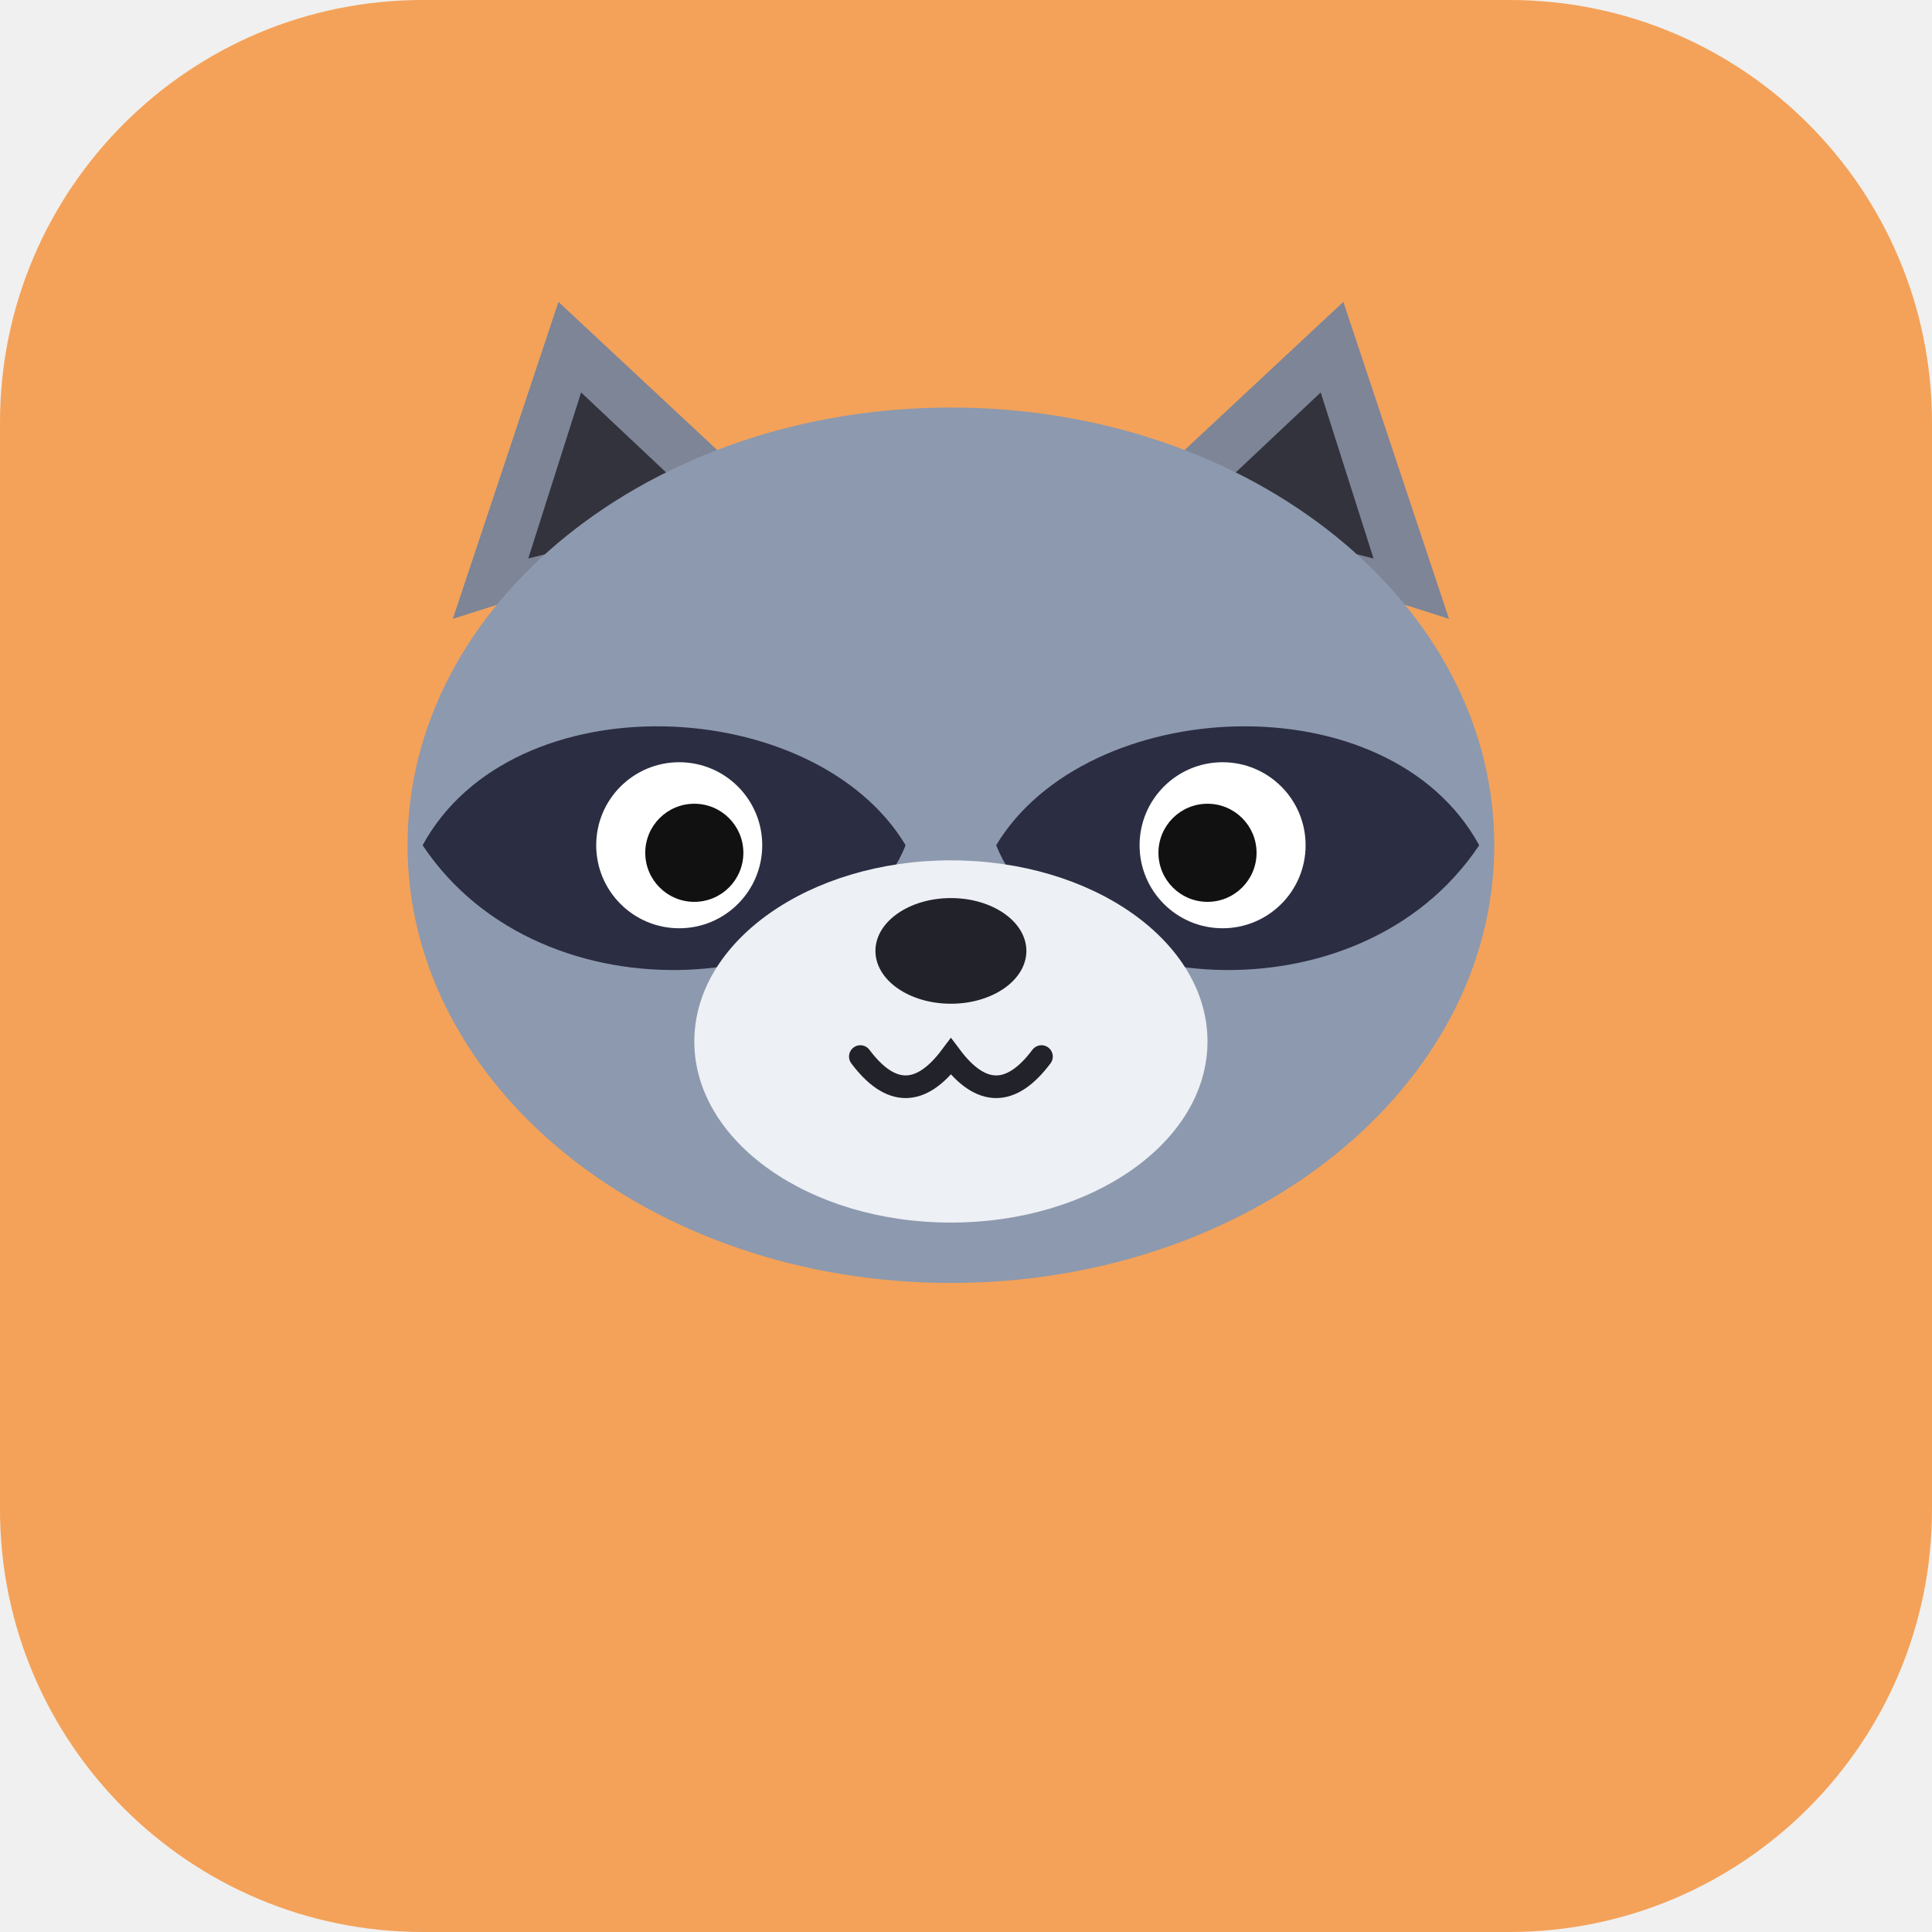
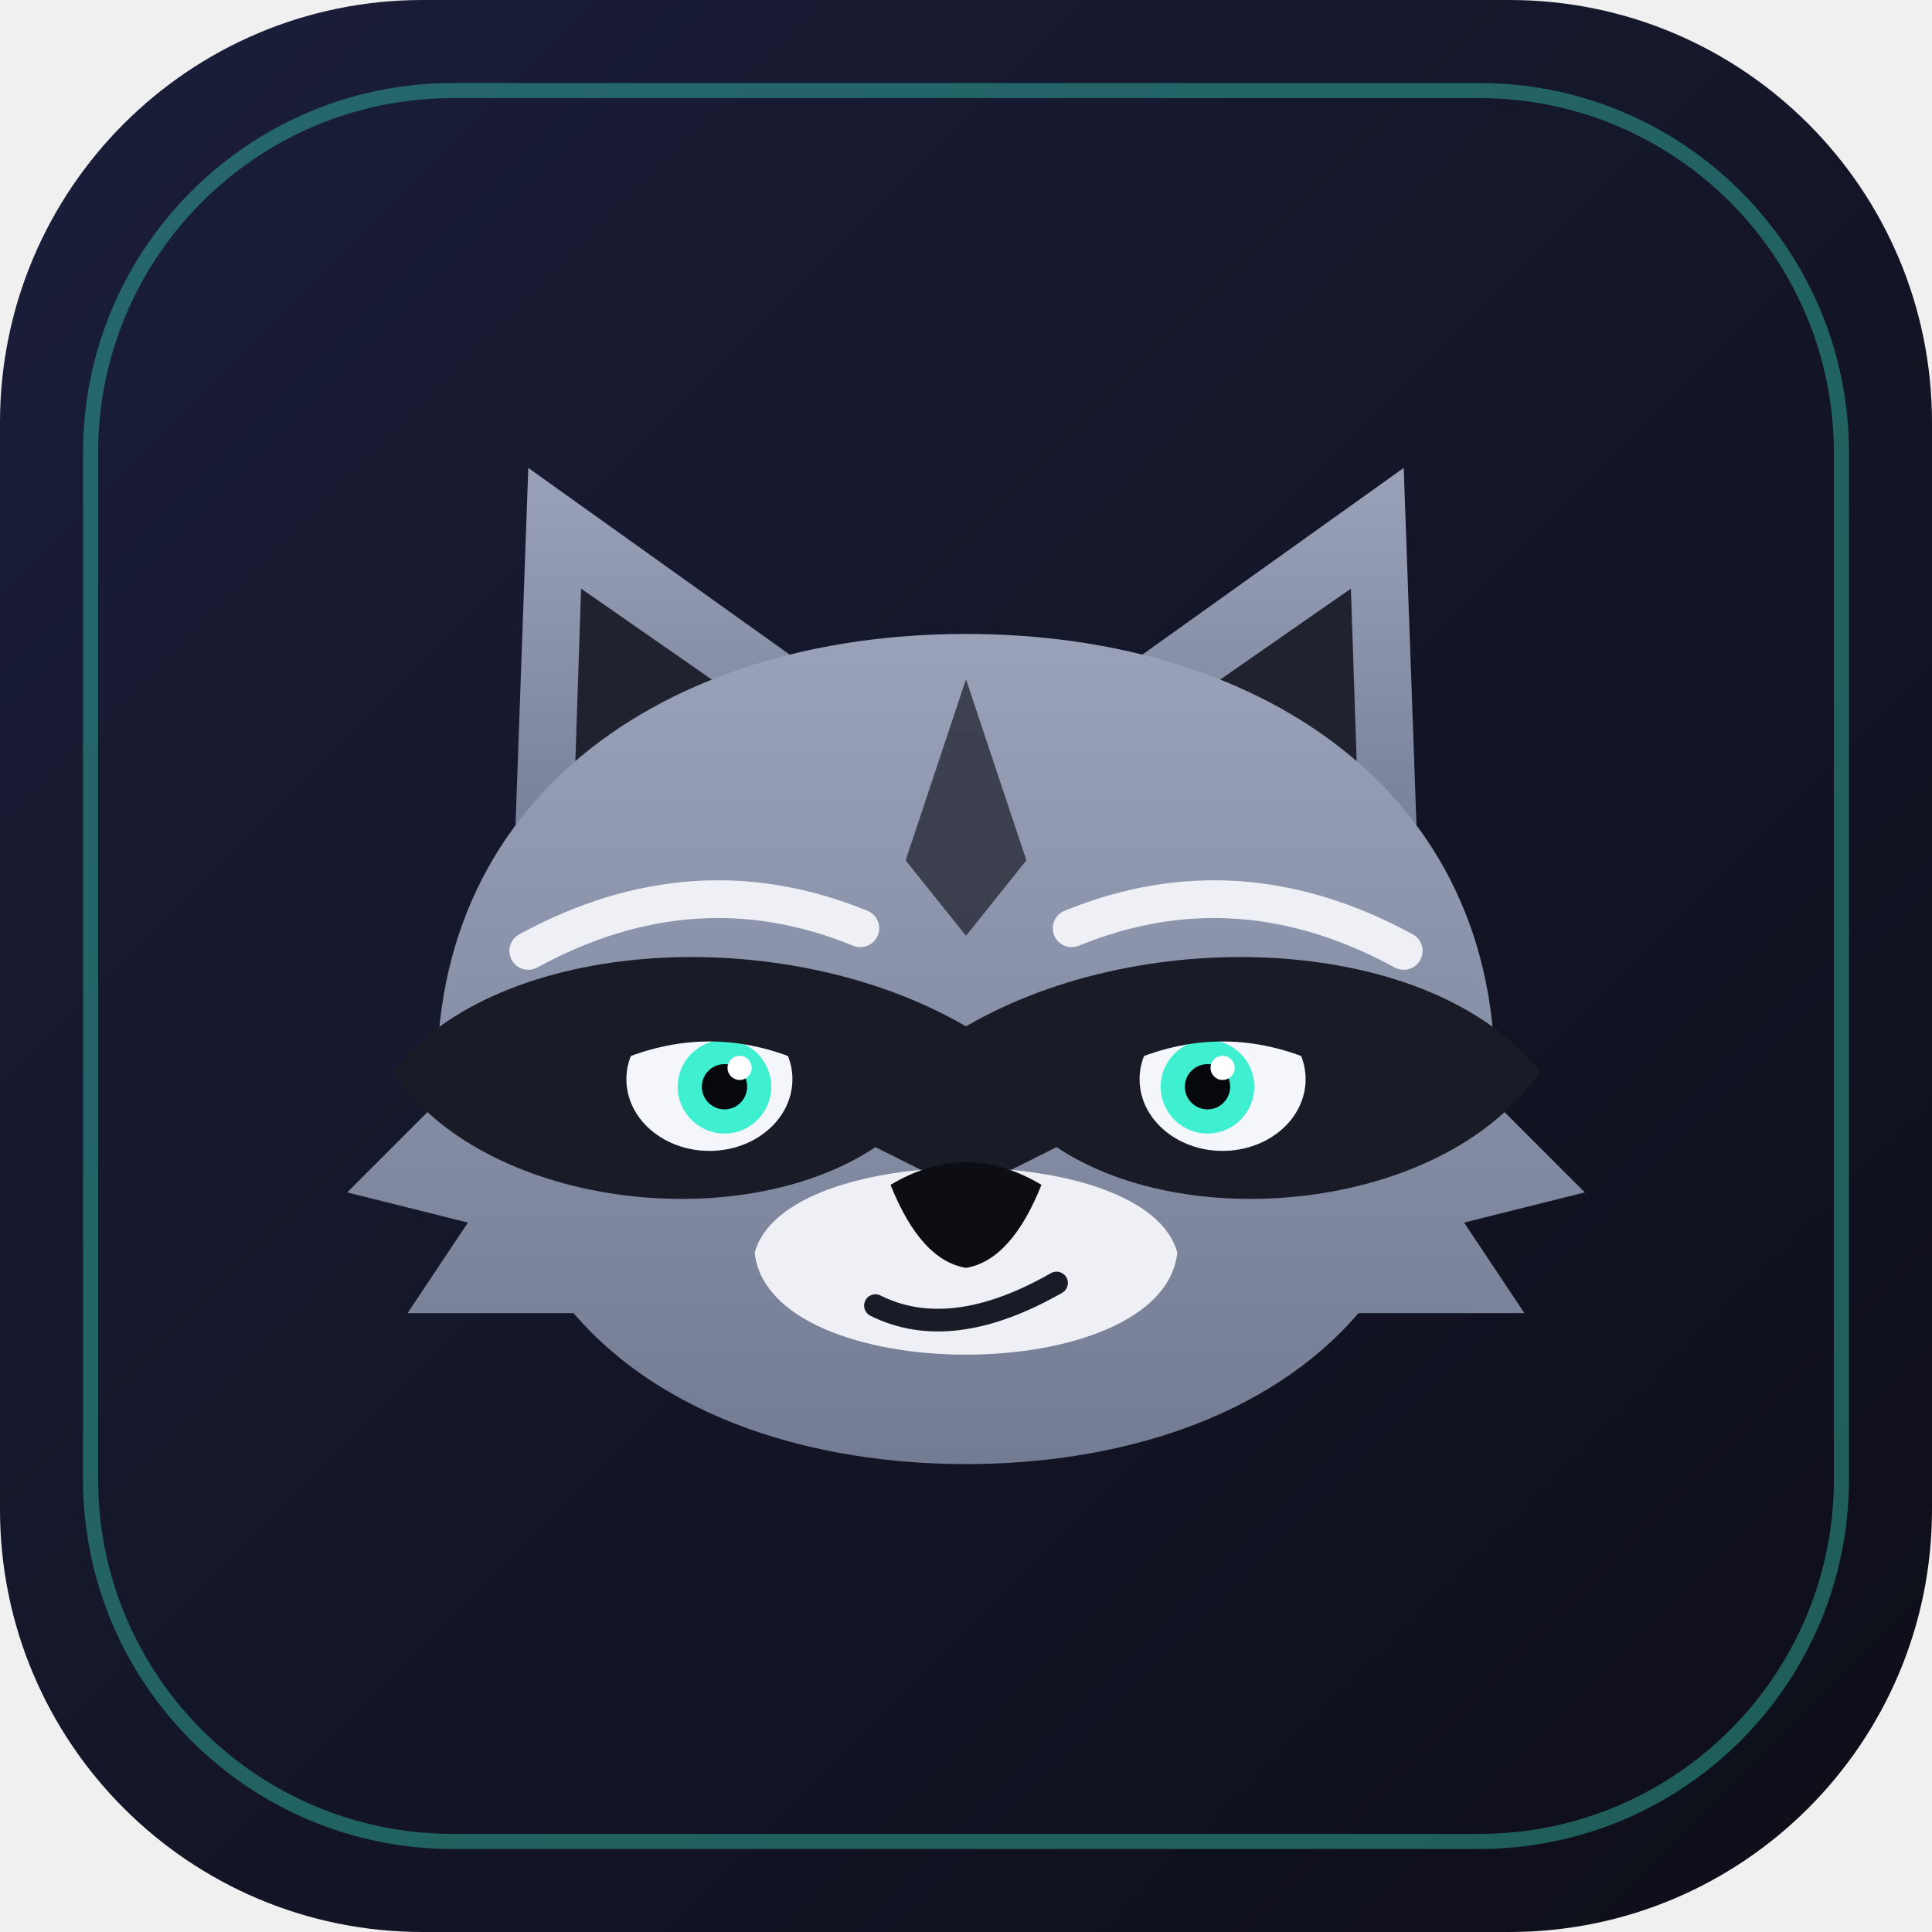
<svg xmlns="http://www.w3.org/2000/svg" viewBox="0 0 512 512">
-   <rect width="512" height="512" rx="112" fill="#f4a259" />
-   <g transform="translate(16 40) scale(2)">
-     <path d="M52 62 L 66 20 L 96 48 Z" fill="#7d8597" />
-     <path d="M62 54 L 69 32 L 86 48 Z" fill="#33333d" />
-     <path d="M184 62 L 170 20 L 140 48 Z" fill="#7d8597" />
-     <path d="M174 54 L 167 32 L 150 48 Z" fill="#33333d" />
-     <ellipse cx="118" cy="92" rx="72" ry="58" fill="#8d99ae" />
-     <path d="M48 92 C 60 70, 100 72, 112 92 C 104 112, 64 116, 48 92 Z" fill="#2b2d42" />
-     <path d="M188 92 C 176 70, 136 72, 124 92 C 132 112, 172 116, 188 92 Z" fill="#2b2d42" />
-     <ellipse cx="118" cy="118" rx="34" ry="24" fill="#edf0f4" />
-     <ellipse cx="118" cy="106" rx="10" ry="7" fill="#22222a" />
-     <circle cx="82" cy="92" r="11" fill="#fff" />
-     <circle cx="84" cy="93" r="6.5" fill="#111" />
-     <circle cx="154" cy="92" r="11" fill="#fff" />
-     <circle cx="152" cy="93" r="6.5" fill="#111" />
-     <path d="M106 120 Q 112 128 118 120 Q 124 128 130 120" stroke="#22222a" stroke-width="3" fill="none" stroke-linecap="round" />
+   <defs>
+     <linearGradient id="bg" x1="0" y1="0" x2="1" y2="1">
+       <stop offset="0" stop-color="#1b1e3a" />
+       <stop offset="1" stop-color="#0d0e17" />
+     </linearGradient>
+     <linearGradient id="rcFur" x1="0" y1="0" x2="0" y2="1">
+       <stop offset="0" stop-color="#99a2b8" />
+       <stop offset="1" stop-color="#737c93" />
+     </linearGradient>
+     <linearGradient id="rcHood" x1="0" y1="0" x2="0" y2="1">
+       <stop offset="0" stop-color="#2b2f48" />
+       <stop offset="1" stop-color="#1b1d2e" />
+     </linearGradient>
+     <linearGradient id="rcShades" x1="0" y1="0" x2="1" y2="1">
+       <stop offset="0" stop-color="#0b0c14" />
+       <stop offset=".55" stop-color="#1c2040" />
+       <stop offset="1" stop-color="#3ef0d0" />
+     </linearGradient>
+     <filter id="rcGlow" x="-50%" y="-50%" width="200%" height="200%">
+       <feGaussianBlur stdDeviation="2.2" result="b" />
+       <feMerge>
+         <feMergeNode in="b" />
+         <feMergeNode in="SourceGraphic" />
+       </feMerge>
+     </filter>
+   </defs>
+   <rect width="512" height="512" rx="112" fill="url(#bg)" />
+   <rect x="24" y="24" width="464" height="464" rx="96" fill="none" stroke="#3ef0d0" stroke-opacity=".35" stroke-width="4" />
+   <g transform="translate(16 92) scale(2)">
+     <g class="rc-head">
+       <path d="M60 72 L 62 16 L 104 46 Z" fill="url(#rcFur)" />
+       <path d="M68 62 L 69 32 L 92 48 Z" fill="#20222f" />
+       <path d="M180 72 L 178 16 L 136 46 Z" fill="url(#rcFur)" />
+       <path d="M172 62 L 171 32 L 148 48 Z" fill="#20222f" />
+       <path d="M50 100 C 48 60, 80 38, 120 38 C 160 38, 192 60, 190 100 L 202 112 L 186 116 L 194 128 L 172 128 C 160 142, 140 148, 120 148 C 100 148, 80 142, 68 128 L 46 128 L 54 116 L 38 112 Z" fill="url(#rcFur)" />
+       <path d="M120 44 L 112 68 L 120 78 L 128 68 Z" fill="#20222f" opacity=".75" />
+       <path d="M62 80 Q 84 68 106 77" stroke="#eef0f5" stroke-width="5" fill="none" stroke-linecap="round" />
+       <path d="M178 80 Q 156 68 134 77" stroke="#eef0f5" stroke-width="5" fill="none" stroke-linecap="round" />
+       <path d="M44 96 C 58 78, 96 76, 120 90 C 144 76, 182 78, 196 96 C 184 114, 150 118, 132 106 L 120 112 L 108 106 C 90 118, 56 114, 44 96 Z" fill="#191b27" />
+       <g class="rc-eyes">
+         <g>
+           <ellipse cx="86" cy="97" rx="11" ry="9.5" fill="#f4f6fb" />
+           <g class="rc-iris">
+             <circle cx="88" cy="98" r="6.2" fill="#3ef0d0" />
+             <circle cx="88" cy="98" r="3" fill="#07080d" />
+             <circle cx="90" cy="95.5" r="1.6" fill="#fff" />
+           </g>
+           <path class="rc-lid" d="M73 95 Q 86 89 99 95 L 99 85 L 73 85 Z" fill="#191b27" />
+         </g>
+         <g>
+           <ellipse cx="154" cy="97" rx="11" ry="9.5" fill="#f4f6fb" />
+           <g class="rc-iris">
+             <circle cx="152" cy="98" r="6.2" fill="#3ef0d0" />
+             <circle cx="152" cy="98" r="3" fill="#07080d" />
+             <circle cx="154" cy="95.5" r="1.6" fill="#fff" />
+           </g>
+           <path class="rc-lid" d="M141 95 Q 154 89 167 95 L 167 85 L 141 85 Z" fill="#191b27" />
+         </g>
+       </g>
+       <path d="M92 120 C 96 105, 144 105, 148 120 C 146 138, 94 138, 92 120 Z" fill="#eef0f5" />
+       <path d="M110 111 Q 120 105 130 111 Q 126 121 120 122 Q 114 121 110 111 Z" fill="#0d0e14" />
+       <path d="M108 127 Q 118 132 132 124" stroke="#191b27" stroke-width="3" fill="none" stroke-linecap="round" />
+     </g>
  </g>
</svg>
